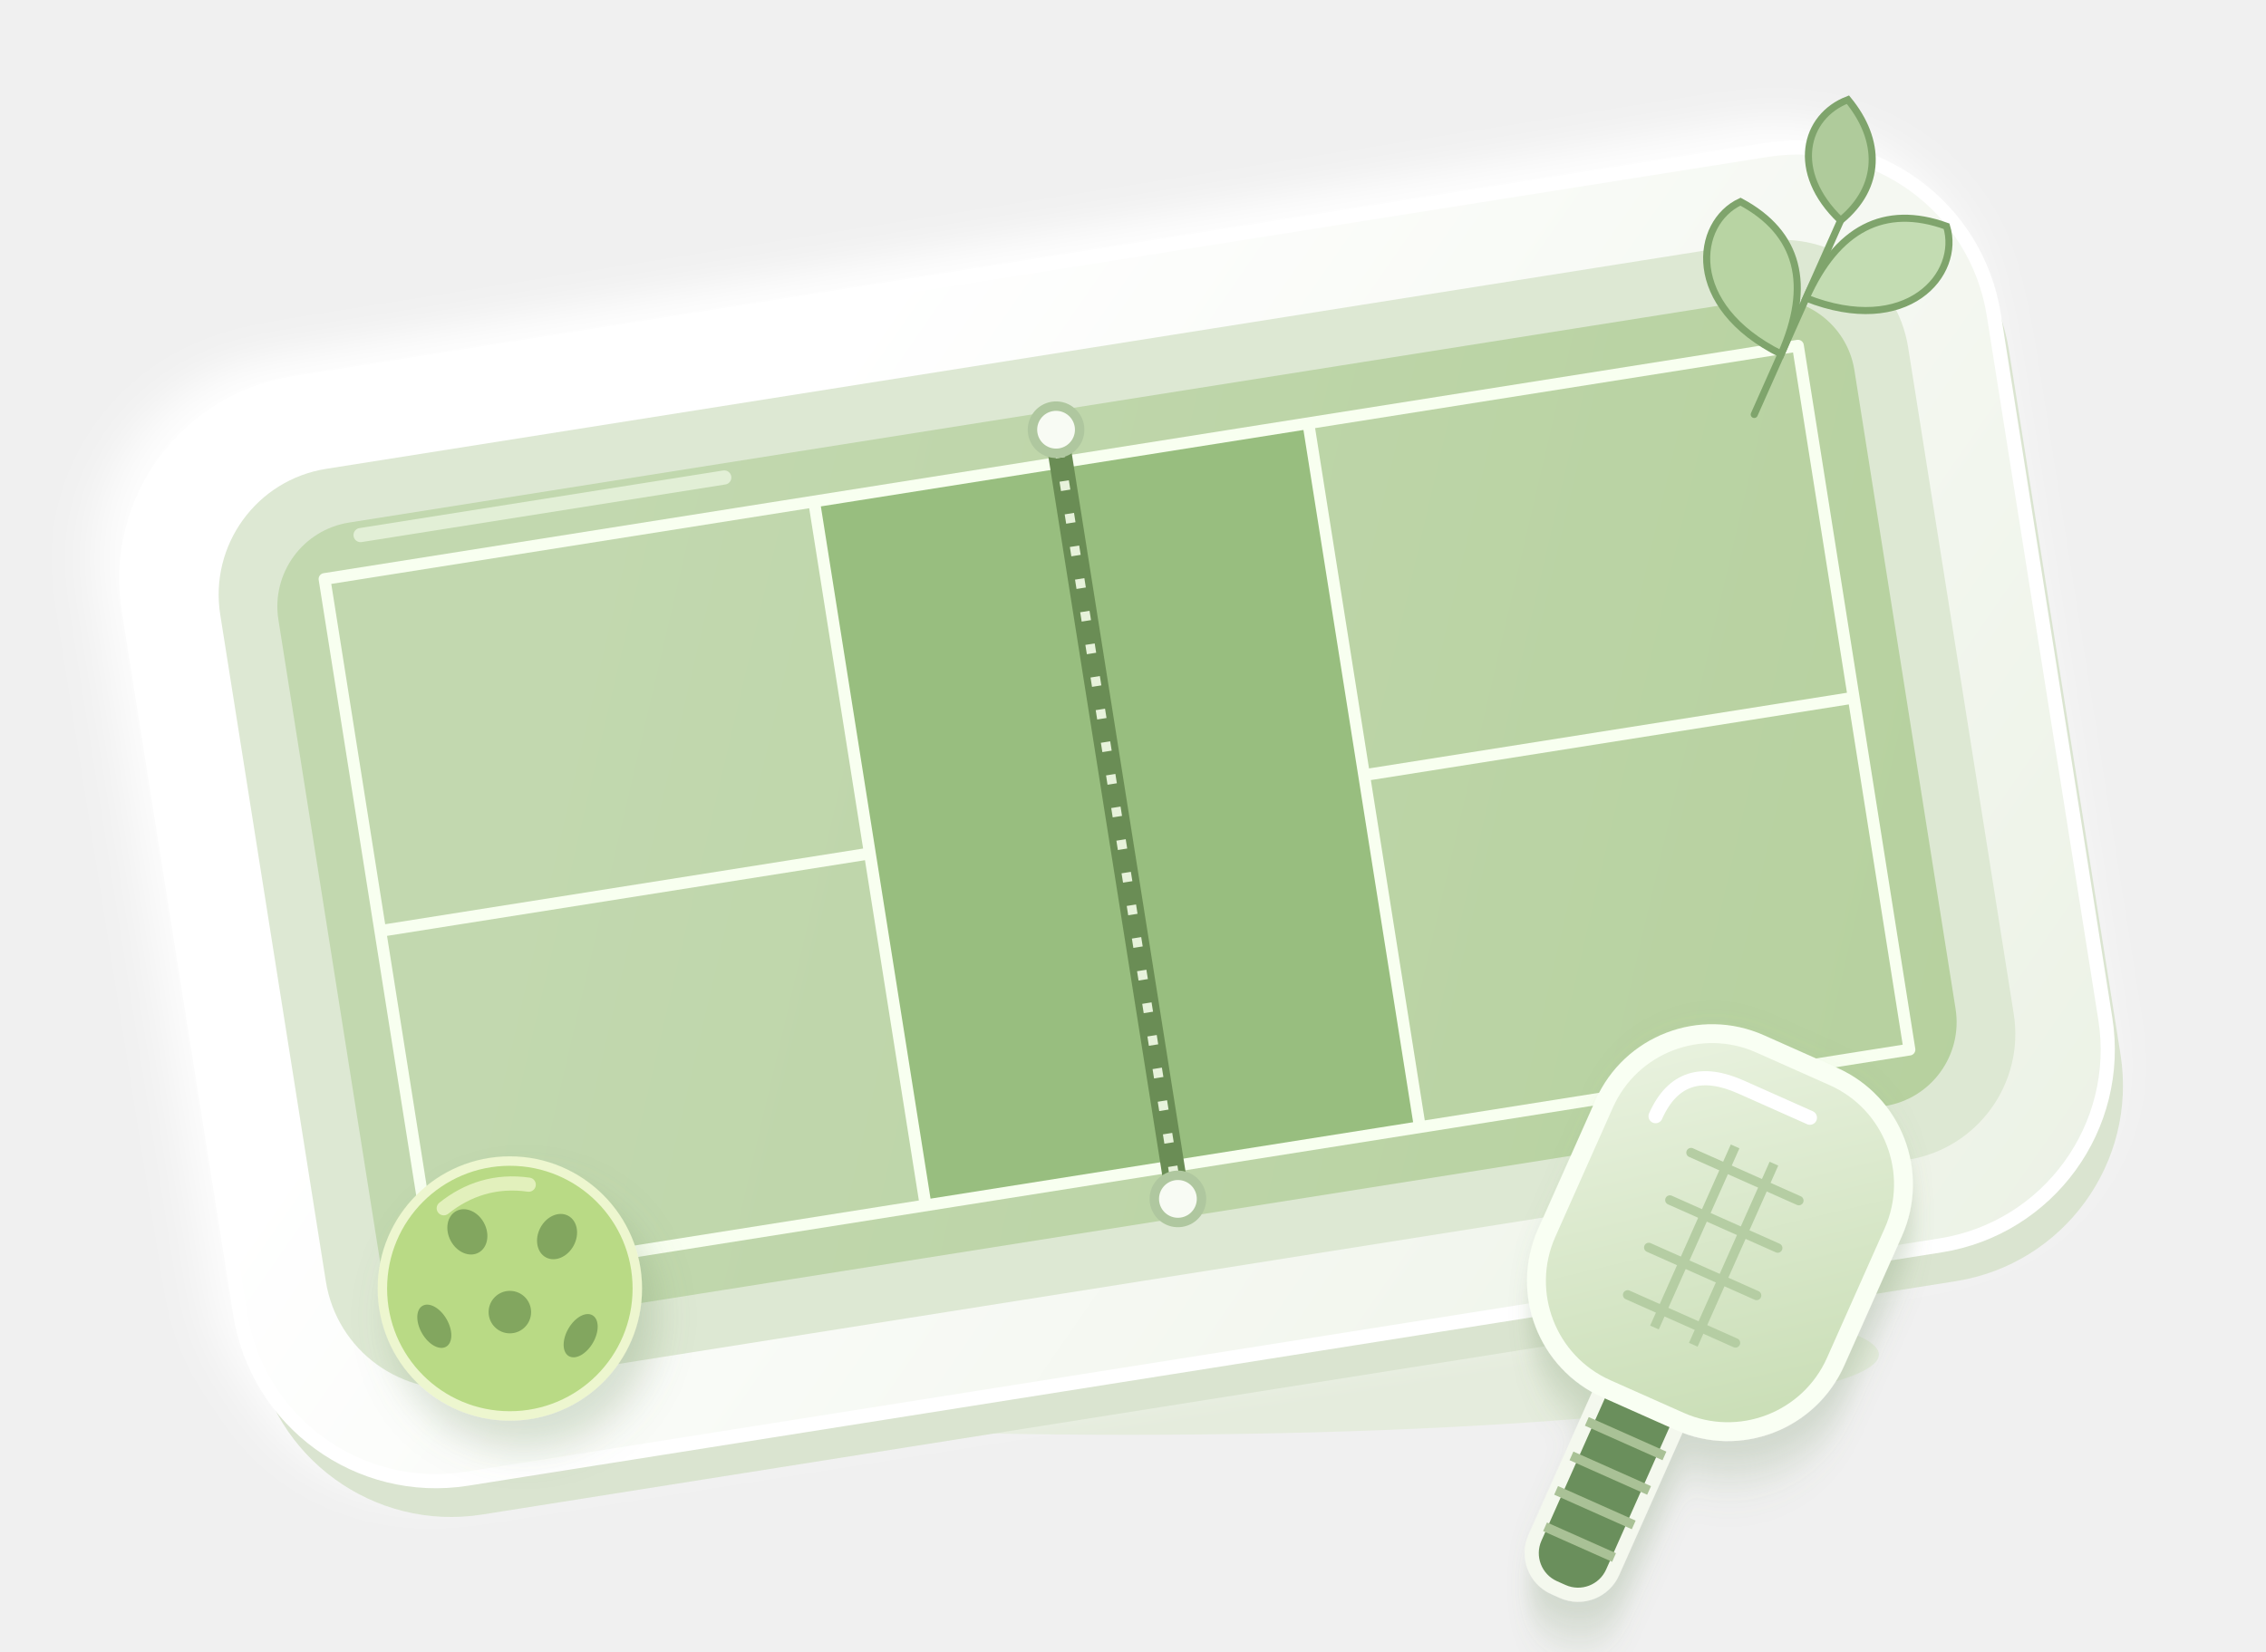
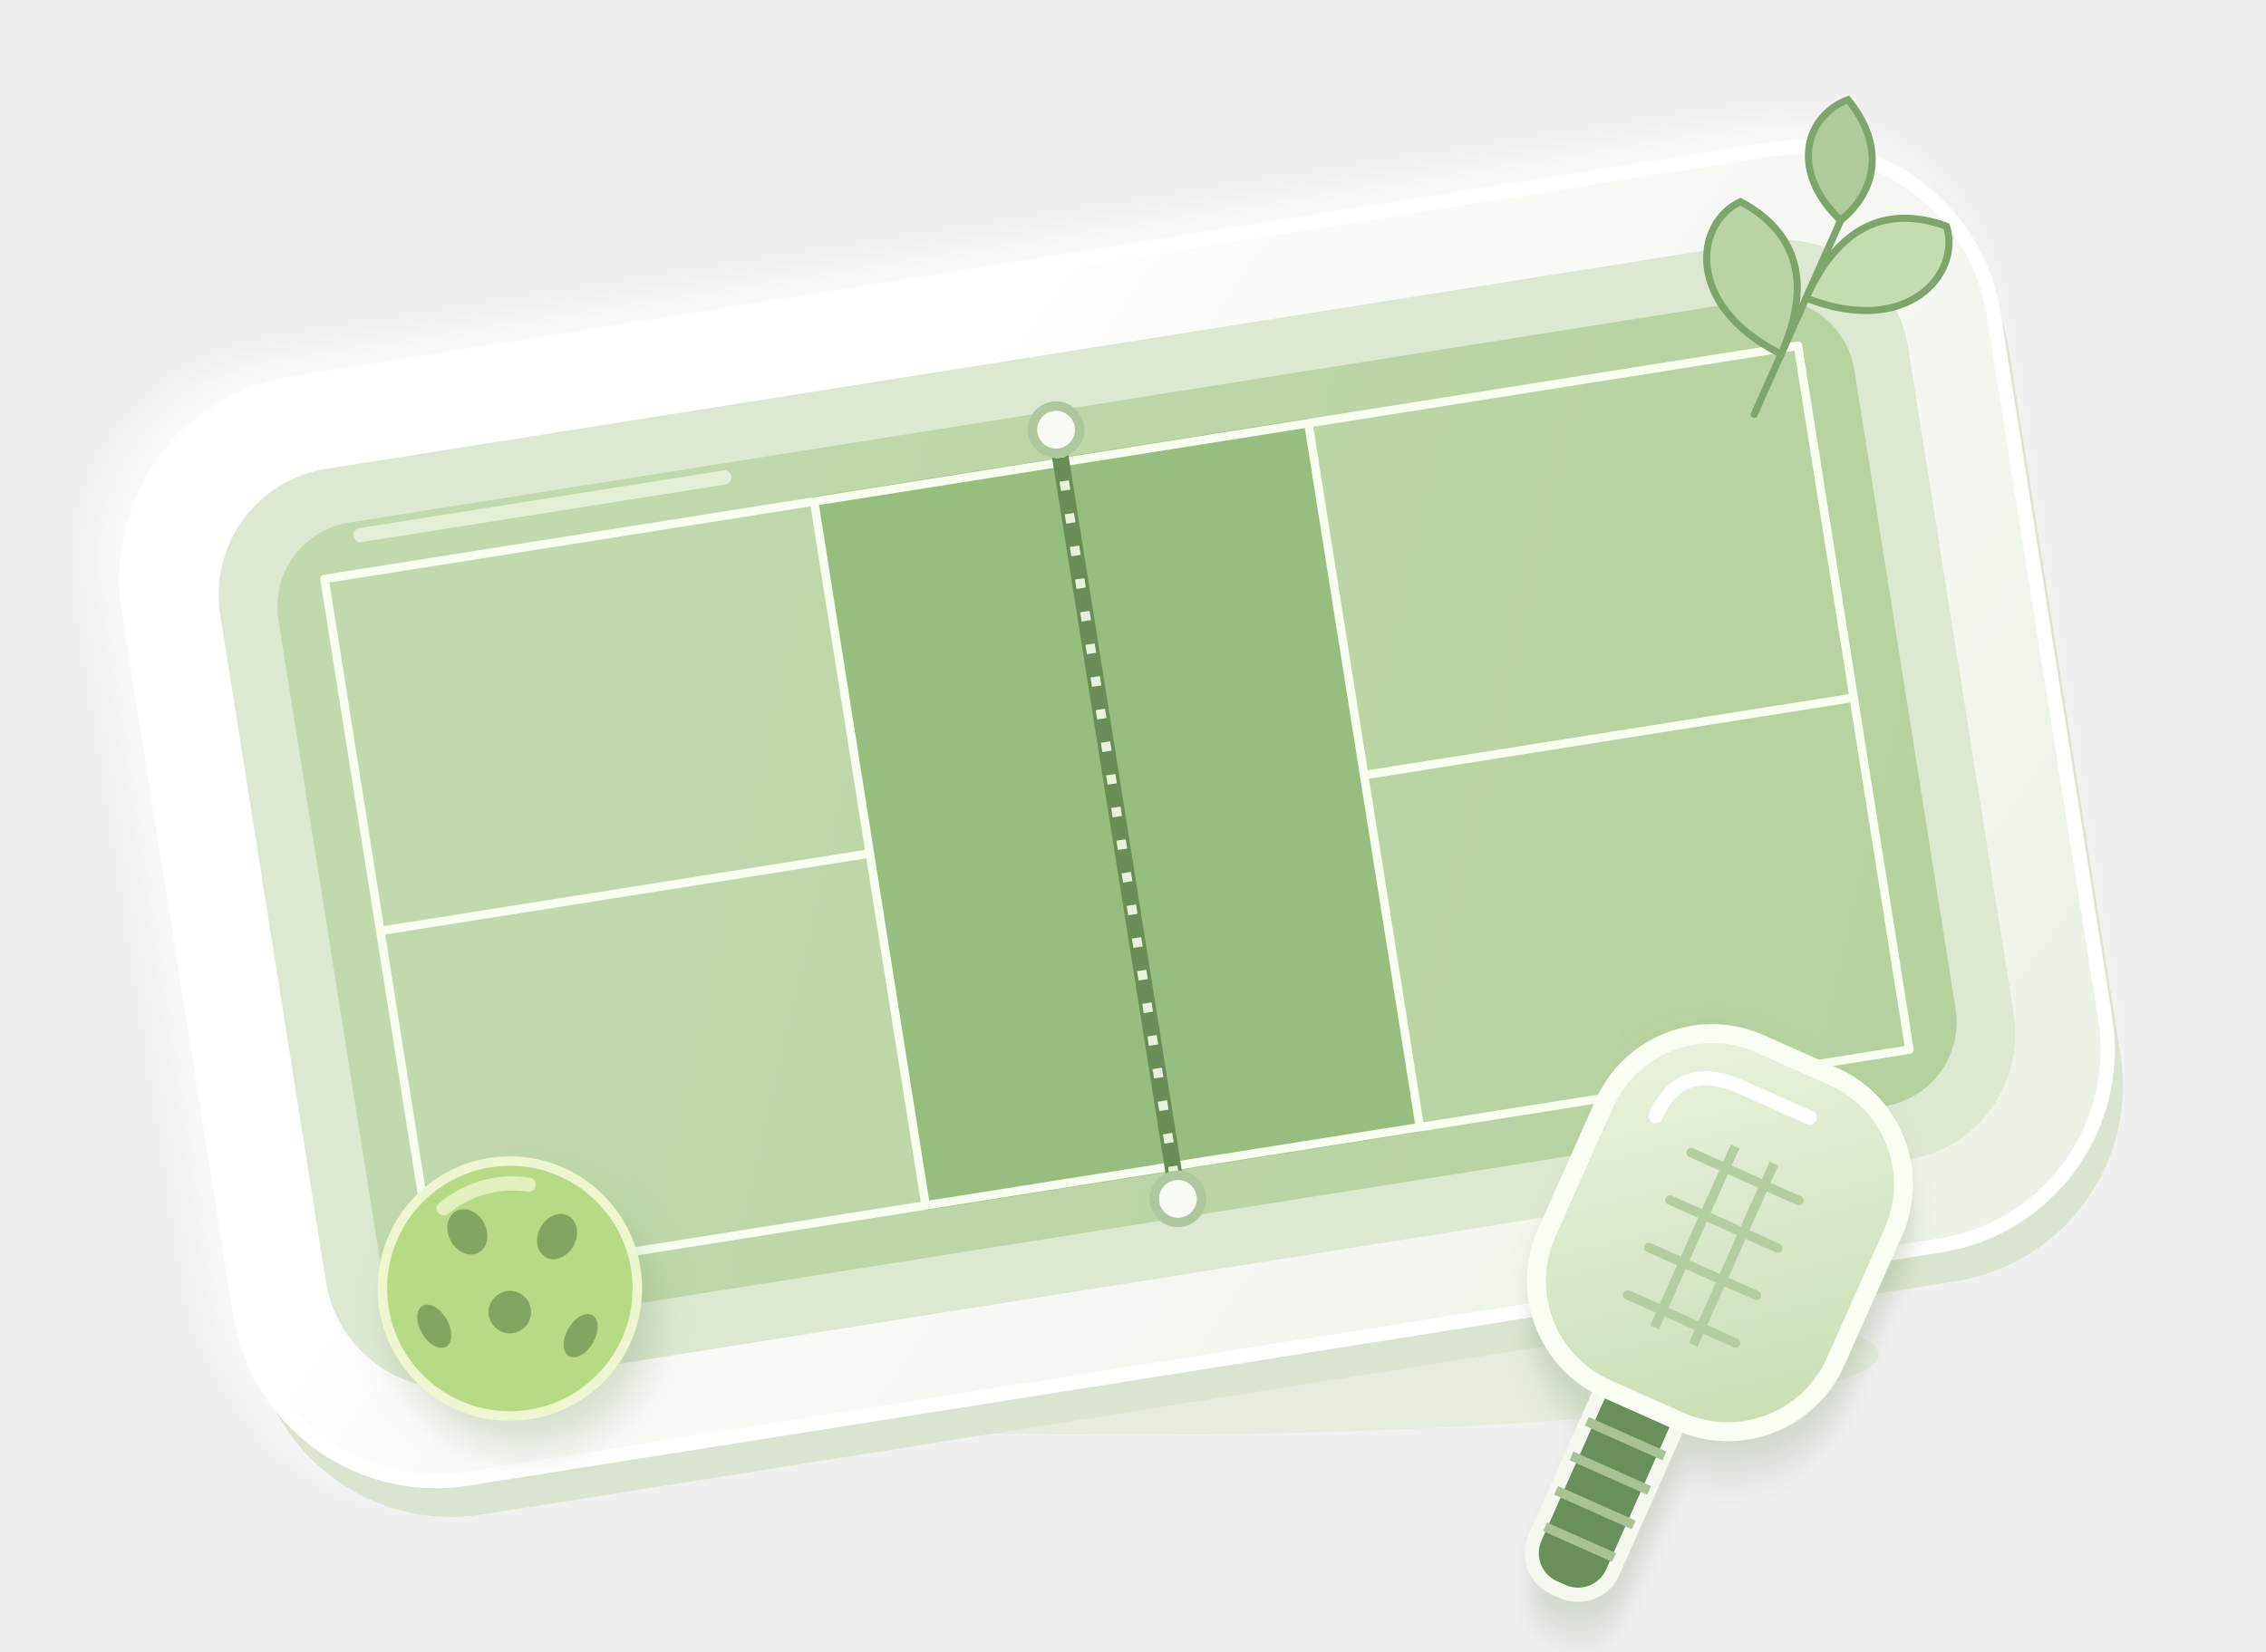
<svg xmlns="http://www.w3.org/2000/svg" width="480" height="350" viewBox="0 0 480 350" fill="none">
  <defs>
    <filter id="lift" x="-40%" y="-40%" width="180%" height="200%">
-       <feDropShadow dx="7" dy="14" stdDeviation="11" flood-color="#AABDA0" flood-opacity=".36" />
-       <feDropShadow dx="-4" dy="-5" stdDeviation="5" flood-color="#FFF" flood-opacity=".95" />
+       <feDropShadow dx="7" dy="14" stdDeviation="7" flood-color="#AABDA0" flood-opacity=".24" />
+       <feDropShadow dx="-4" dy="-5" stdDeviation="3" flood-color="#FFF" flood-opacity=".65" />
    </filter>
    <filter id="small" x="-60%" y="-60%" width="220%" height="240%">
      <feDropShadow dx="3" dy="6" stdDeviation="4" flood-color="#77946A" flood-opacity=".28" />
    </filter>
    <linearGradient id="rim" x1="110" y1="60" x2="340" y2="280" gradientUnits="userSpaceOnUse">
      <stop stop-color="#FFF" />
      <stop offset="1" stop-color="#ECF2E6" />
    </linearGradient>
    <linearGradient id="court" x1="70" y1="110" x2="390" y2="240" gradientUnits="userSpaceOnUse">
      <stop stop-color="#C2D8AF" />
      <stop offset="1" stop-color="#B5D09D" />
    </linearGradient>
    <linearGradient id="paddle" x1="0" y1="0" x2="65" y2="85" gradientUnits="userSpaceOnUse">
      <stop stop-color="#ECF4E3" />
      <stop offset="1" stop-color="#C5DBB0" />
    </linearGradient>
  </defs>
  <ellipse cx="239" cy="287" rx="159" ry="17" fill="#E5ECDD" />
  <g transform="translate(37 55) rotate(-9 200 120)" filter="url(#lift)">
    <rect x="2" y="8" width="400" height="235" rx="42" fill="#DAE4D0" />
    <rect x="0" y="0" width="400" height="235" rx="42" fill="url(#rim)" stroke="#FFF" stroke-width="3" />
    <rect x="19" y="19" width="362" height="197" rx="27" fill="#DDE8D3" />
    <rect x="31" y="31" width="338" height="173" rx="18" fill="url(#court)" />
    <path d="M147 41H253V194H147Z" fill="#98BE7F" />
-     <path d="M42 42H358V193H42V42ZM147 42V193M253 42V193M42 117.5H147M253 117.5H358" stroke="#F8FFF0" stroke-width="2.5" stroke-linejoin="round" />
-     <path d="M200 37V198" stroke="#6B8D55" stroke-width="5" stroke-linecap="round" />
+     <path d="M42 42H358V193H42V42ZM147 42V193M253 42V193M42 117.5H147M253 117.5H358" stroke="#F8FFF0" stroke-width="1.8" stroke-linejoin="round" />
+     <path d="M200 37V198" stroke="#6B8D55" stroke-width="3.5" stroke-linecap="round" />
    <path d="M200 39V196" stroke="#E7F2DB" stroke-width="2" stroke-dasharray="2 5" />
    <circle cx="200" cy="35" r="5" fill="#F8FBF4" stroke="#AFC79F" stroke-width="2" />
    <circle cx="200" cy="200" r="5" fill="#F8FBF4" stroke="#AFC79F" stroke-width="2" />
    <path d="M51 34H129" stroke="#E2EFD6" stroke-width="3" stroke-linecap="round" />
  </g>
  <g transform="translate(350 211) rotate(24)" filter="url(#small)">
    <rect x="24" y="62" width="18" height="61" rx="8" fill="#6B8F5B" stroke="#F4F8EE" stroke-width="3" />
    <path d="M24 88H42M24 96H42M24 104H42M25 112H41" stroke="#A9C196" stroke-width="2" />
    <rect x="0" y="0" width="67" height="80" rx="25" fill="url(#paddle)" stroke="#F9FFF3" stroke-width="4" />
    <path d="M11 23C11 14 16 10 25 10H41" stroke="#FFF" stroke-width="3" stroke-linecap="round" />
    <path d="M21 27H46M21 38H46M21 49H46M21 60H46" stroke="#B5CDA3" stroke-width="2" stroke-linecap="round" />
    <path d="M29 22V64M38 22V64" stroke="#B5CDA3" stroke-width="2" />
  </g>
  <g transform="translate(108 273)" filter="url(#small)">
    <circle r="27" fill="#B9DA85" stroke="#EDF6CF" stroke-width="2" />
    <ellipse cx="-9" cy="-12" rx="4" ry="5" transform="rotate(-28 -9 -12)" fill="#82A65F" />
    <ellipse cx="10" cy="-11" rx="4" ry="5" transform="rotate(28 10 -11)" fill="#82A65F" />
    <circle cy="5" r="4.5" fill="#82A65F" />
    <ellipse cx="-16" cy="8" rx="3" ry="5" transform="rotate(-30 -16 8)" fill="#82A65F" />
    <ellipse cx="15" cy="10" rx="3" ry="5" transform="rotate(30 15 10)" fill="#82A65F" />
    <path d="M-14-17C-9-21-3-23 4-22" stroke="#E2F0BC" stroke-width="3" stroke-linecap="round" />
  </g>
  <g transform="translate(396 33) rotate(24)" stroke="#7FA46C" stroke-width="1.5" stroke-linecap="round">
    <path d="M0 60V1" />
    <path d="M0 46C-23 45-28 28-21 20C-7 21 0 30 0 46Z" fill="#B8D4A3" />
    <path d="M0 33C23 32 28 15 21 7C7 8 0 17 0 33Z" fill="#C3DCB2" />
    <path d="M0 15C-14 10-16-2-9-9C1-4 5 5 0 15Z" fill="#AFCB9B" />
  </g>
</svg>
